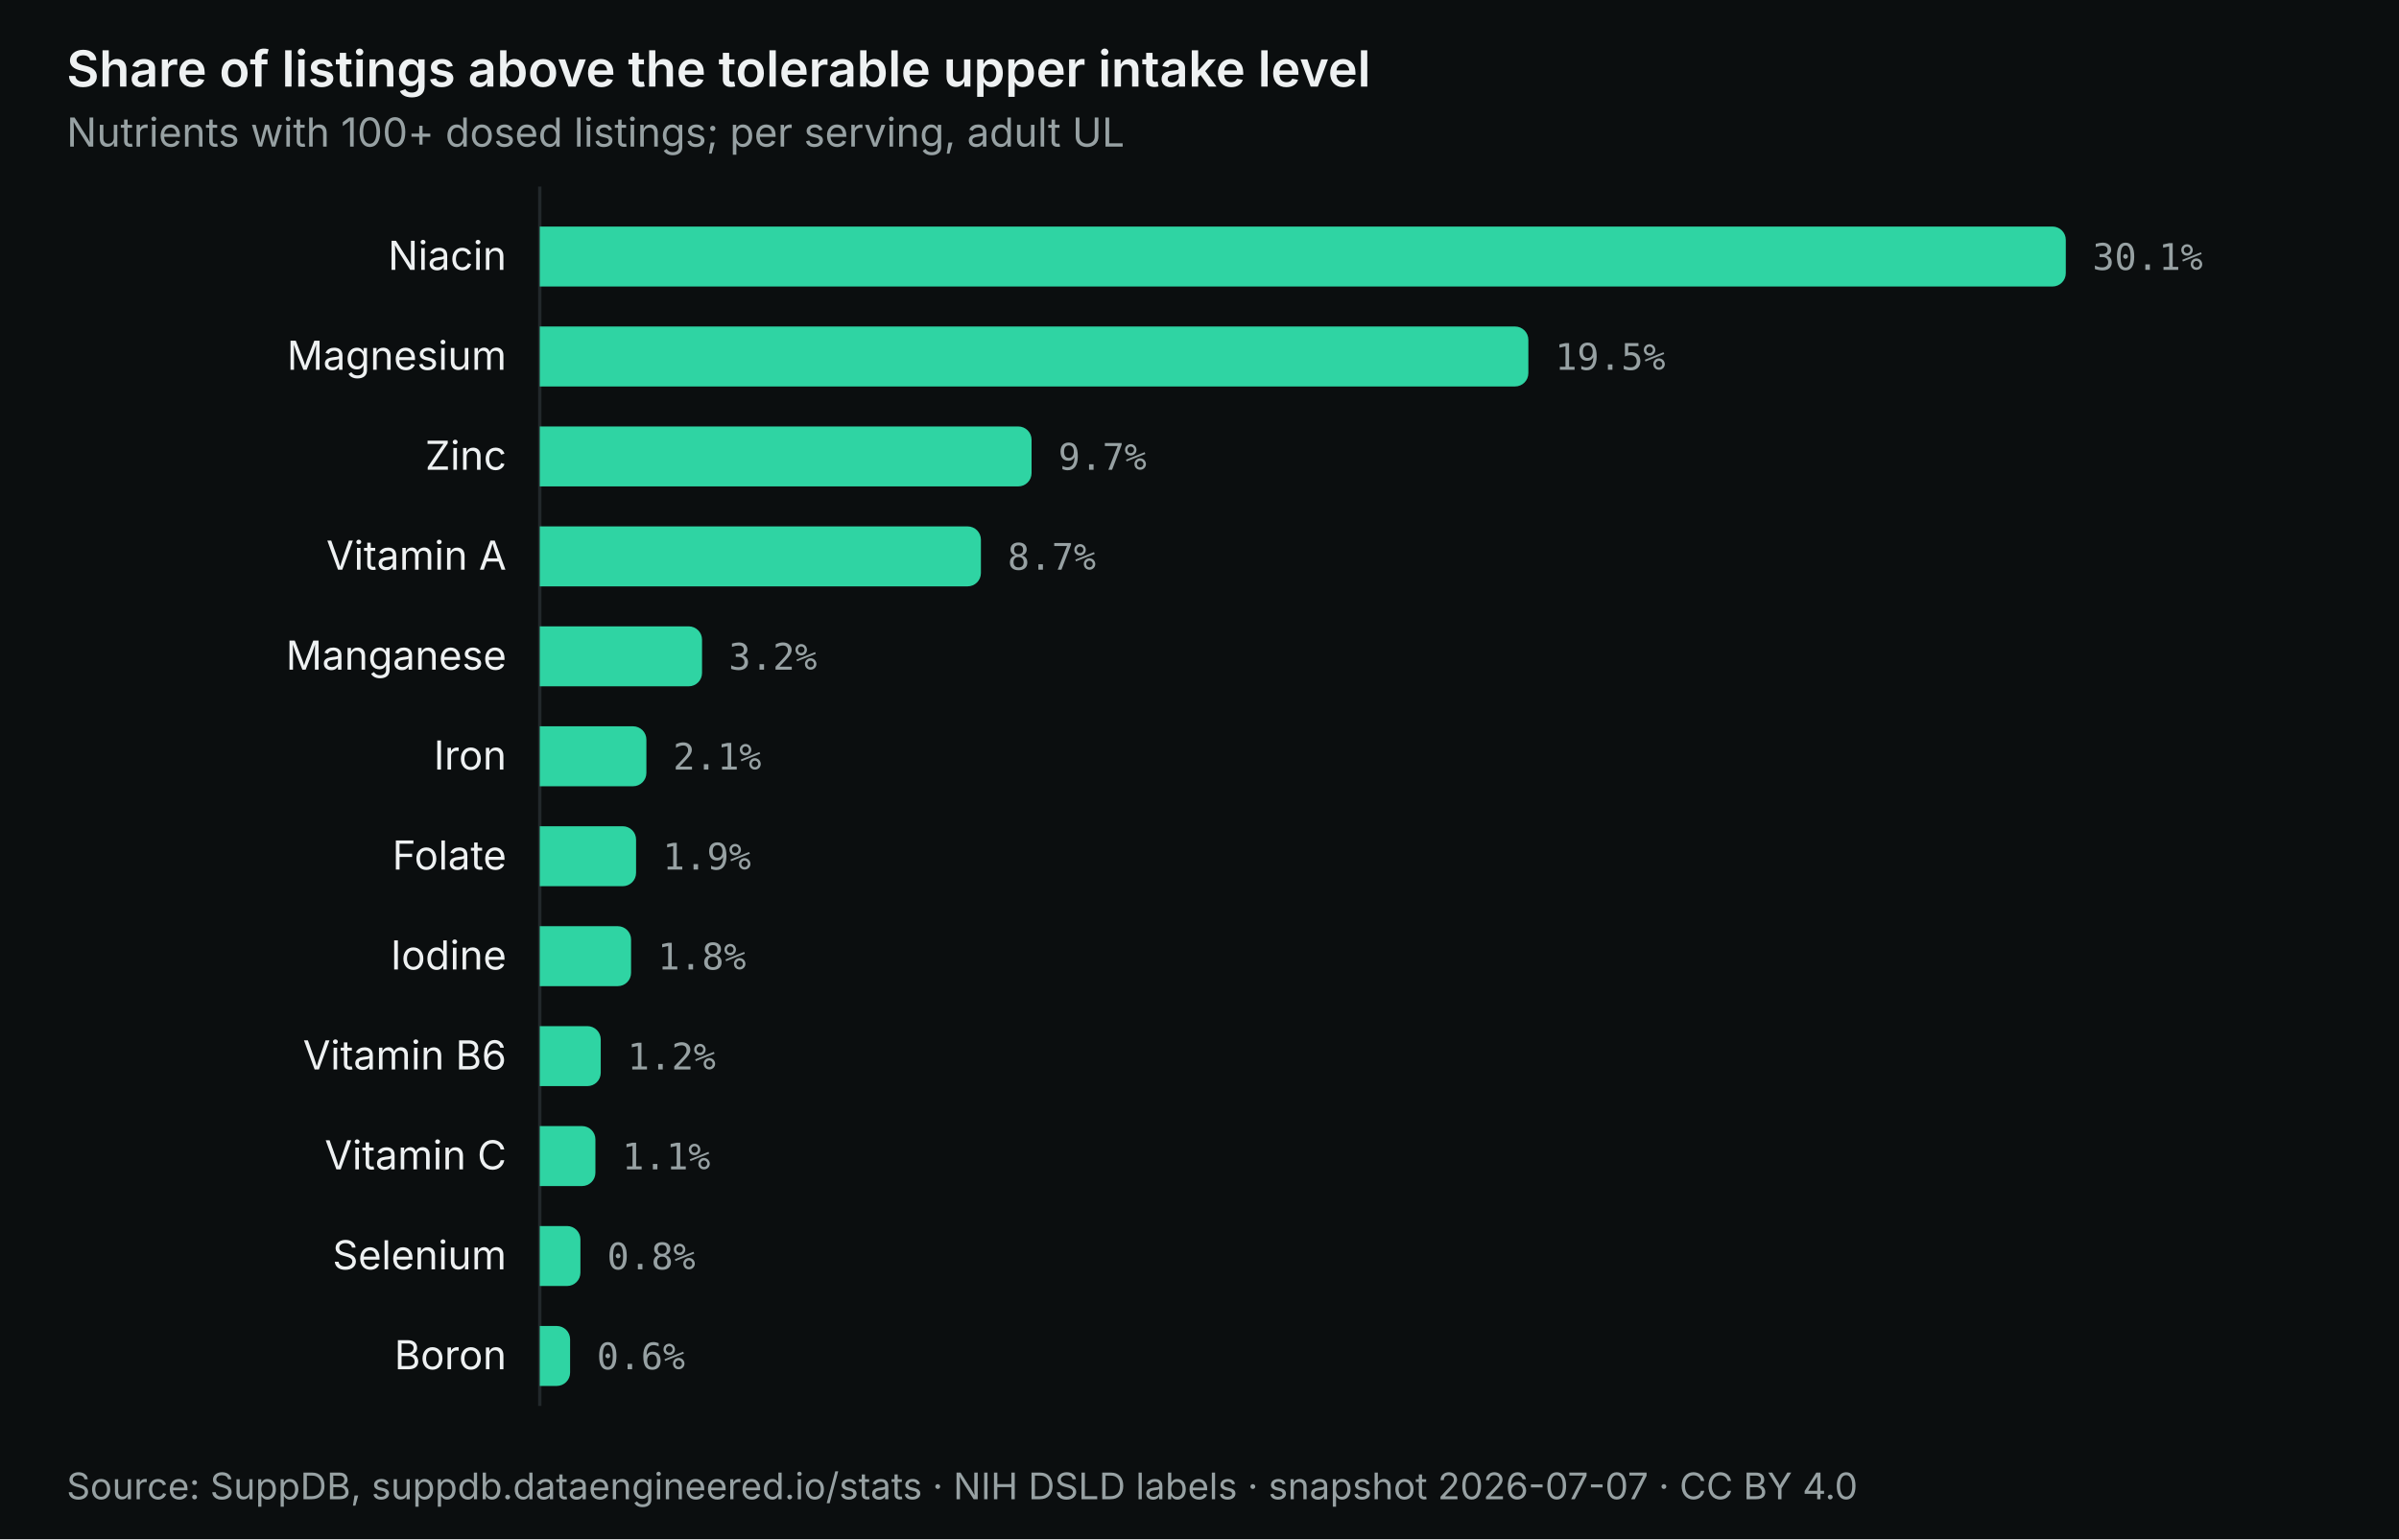
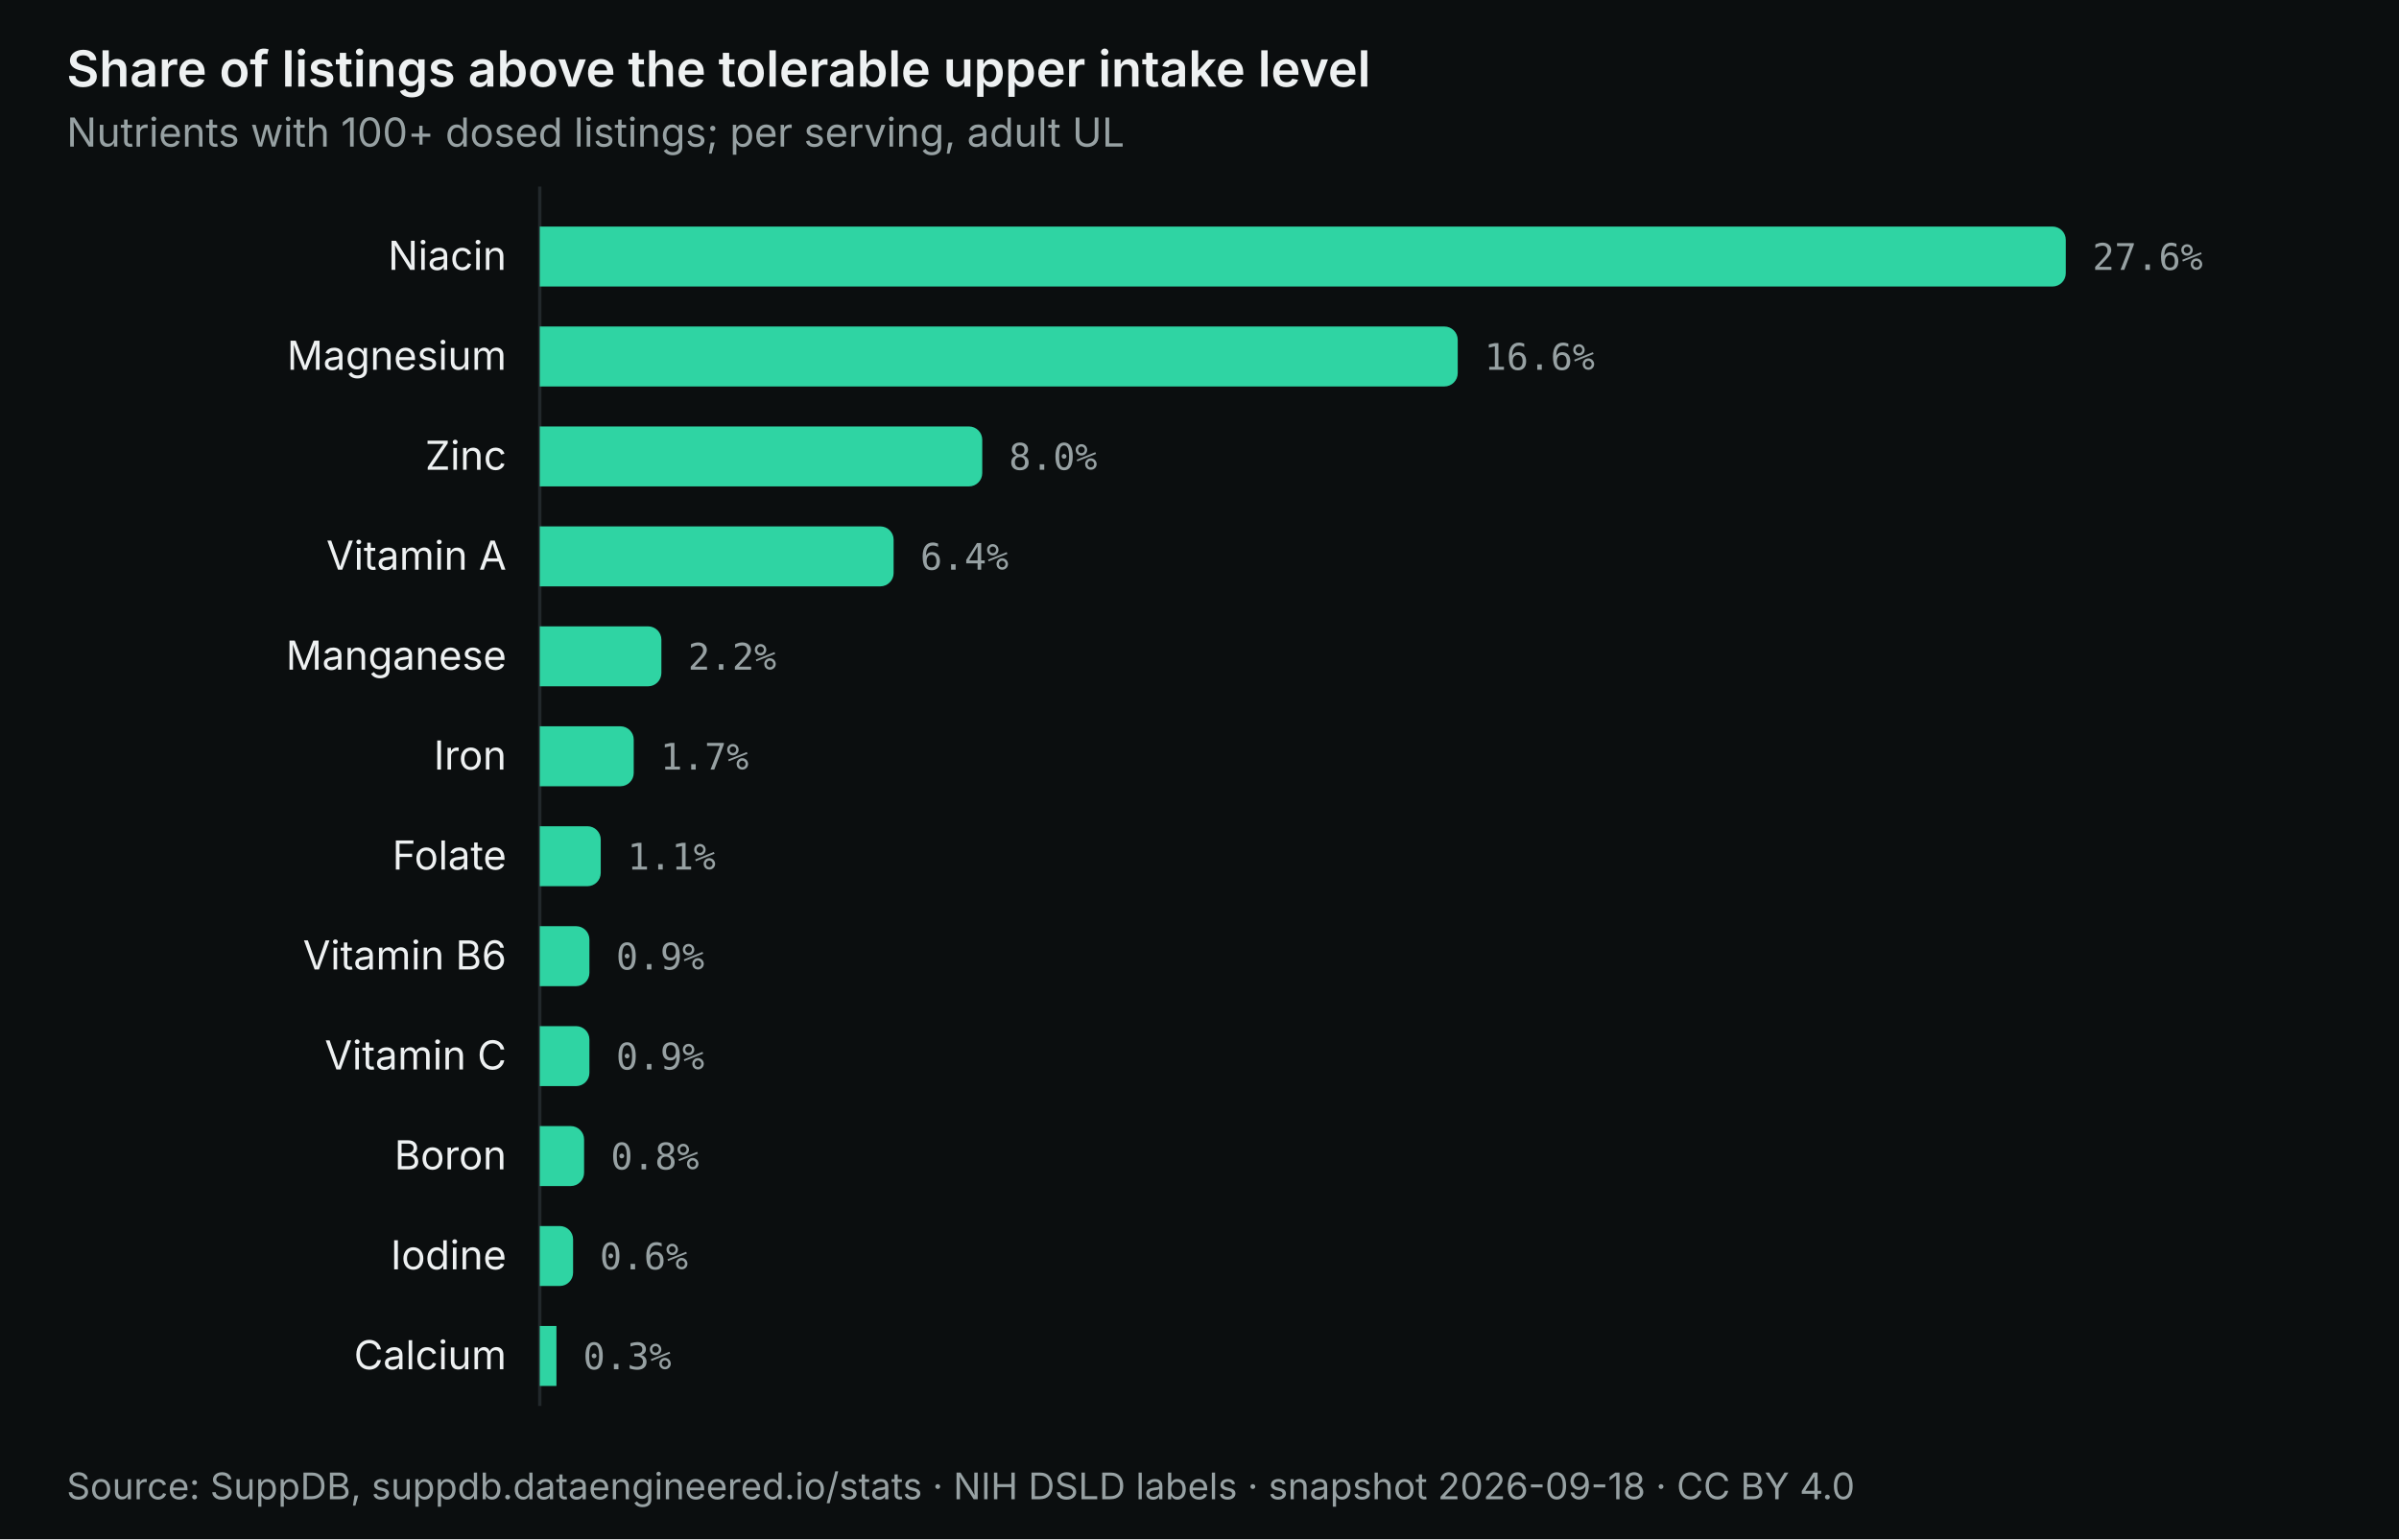
<svg xmlns="http://www.w3.org/2000/svg" viewBox="0 0 720 462" width="720" height="462" role="img" aria-labelledby="t d" font-family="'Outfit', 'Inter', system-ui, -apple-system, 'Segoe UI', sans-serif" font-size="12">
  <rect width="720" height="462" fill="#0b0e0f" />
  <text x="20" y="26" font-size="15" font-weight="600" fill="#eef1f2">Share of listings above the tolerable upper intake level</text>
  <text x="20" y="44" font-size="12" fill="#97a1a3">Nutrients with 100+ dosed listings; per serving, adult UL</text>
  <line x1="162" y1="56" x2="162" y2="422" stroke="#22282b" stroke-width="1" />
  <g>
    <rect x="0" y="62" width="720" height="30" fill="transparent" />
    <path d="M162 68.0 h454.0 a4 4 0 0 1 4 4 v10 a4 4 0 0 1 -4 4 h-454.0 z" fill="#2fd4a3" />
    <text x="152" y="81.0" text-anchor="end" fill="#eef1f2">Niacin</text>
-     <text x="628.0" y="81.0" fill="#97a1a3" font-family="'JetBrains Mono', ui-monospace, Menlo, Consolas, monospace" font-size="11">30.1%</text>
+     <text x="628.0" y="81.0" fill="#97a1a3" font-family="'JetBrains Mono', ui-monospace, Menlo, Consolas, monospace" font-size="11">27.6%</text>
  </g>
  <g>
    <rect x="0" y="92" width="720" height="30" fill="transparent" />
-     <path d="M162 98.0 h292.7 a4 4 0 0 1 4 4 v10 a4 4 0 0 1 -4 4 h-292.7 z" fill="#2fd4a3" />
+     <path d="M162 98.0 h271.5 a4 4 0 0 1 4 4 v10 a4 4 0 0 1 -4 4 h-271.5 z" fill="#2fd4a3" />
    <text x="152" y="111.0" text-anchor="end" fill="#eef1f2">Magnesium</text>
-     <text x="466.7" y="111.0" fill="#97a1a3" font-family="'JetBrains Mono', ui-monospace, Menlo, Consolas, monospace" font-size="11">19.5%</text>
+     <text x="445.5" y="111.0" fill="#97a1a3" font-family="'JetBrains Mono', ui-monospace, Menlo, Consolas, monospace" font-size="11">16.6%</text>
  </g>
  <g>
    <rect x="0" y="122" width="720" height="30" fill="transparent" />
-     <path d="M162 128.0 h143.6 a4 4 0 0 1 4 4 v10 a4 4 0 0 1 -4 4 h-143.6 z" fill="#2fd4a3" />
+     <path d="M162 128.0 h128.8 a4 4 0 0 1 4 4 v10 a4 4 0 0 1 -4 4 h-128.8 z" fill="#2fd4a3" />
    <text x="152" y="141.0" text-anchor="end" fill="#eef1f2">Zinc</text>
-     <text x="317.6" y="141.0" fill="#97a1a3" font-family="'JetBrains Mono', ui-monospace, Menlo, Consolas, monospace" font-size="11">9.7%</text>
+     <text x="302.8" y="141.0" fill="#97a1a3" font-family="'JetBrains Mono', ui-monospace, Menlo, Consolas, monospace" font-size="11">8.0%</text>
  </g>
  <g>
    <rect x="0" y="152" width="720" height="30" fill="transparent" />
-     <path d="M162 158.0 h128.4 a4 4 0 0 1 4 4 v10 a4 4 0 0 1 -4 4 h-128.4 z" fill="#2fd4a3" />
+     <path d="M162 158.0 h102.2 a4 4 0 0 1 4 4 v10 a4 4 0 0 1 -4 4 h-102.2 z" fill="#2fd4a3" />
    <text x="152" y="171.0" text-anchor="end" fill="#eef1f2">Vitamin A</text>
-     <text x="302.4" y="171.0" fill="#97a1a3" font-family="'JetBrains Mono', ui-monospace, Menlo, Consolas, monospace" font-size="11">8.7%</text>
+     <text x="276.2" y="171.0" fill="#97a1a3" font-family="'JetBrains Mono', ui-monospace, Menlo, Consolas, monospace" font-size="11">6.4%</text>
  </g>
  <g>
    <rect x="0" y="182" width="720" height="30" fill="transparent" />
-     <path d="M162 188.0 h44.7 a4 4 0 0 1 4 4 v10 a4 4 0 0 1 -4 4 h-44.7 z" fill="#2fd4a3" />
+     <path d="M162 188.0 h32.5 a4 4 0 0 1 4 4 v10 a4 4 0 0 1 -4 4 h-32.5 z" fill="#2fd4a3" />
    <text x="152" y="201.0" text-anchor="end" fill="#eef1f2">Manganese</text>
-     <text x="218.7" y="201.0" fill="#97a1a3" font-family="'JetBrains Mono', ui-monospace, Menlo, Consolas, monospace" font-size="11">3.2%</text>
+     <text x="206.5" y="201.0" fill="#97a1a3" font-family="'JetBrains Mono', ui-monospace, Menlo, Consolas, monospace" font-size="11">2.2%</text>
  </g>
  <g>
    <rect x="0" y="212" width="720" height="30" fill="transparent" />
-     <path d="M162 218.0 h28.0 a4 4 0 0 1 4 4 v10 a4 4 0 0 1 -4 4 h-28.0 z" fill="#2fd4a3" />
+     <path d="M162 218.0 h24.2 a4 4 0 0 1 4 4 v10 a4 4 0 0 1 -4 4 h-24.2 z" fill="#2fd4a3" />
    <text x="152" y="231.0" text-anchor="end" fill="#eef1f2">Iron</text>
-     <text x="202.0" y="231.0" fill="#97a1a3" font-family="'JetBrains Mono', ui-monospace, Menlo, Consolas, monospace" font-size="11">2.1%</text>
+     <text x="198.2" y="231.0" fill="#97a1a3" font-family="'JetBrains Mono', ui-monospace, Menlo, Consolas, monospace" font-size="11">1.7%</text>
  </g>
  <g>
    <rect x="0" y="242" width="720" height="30" fill="transparent" />
-     <path d="M162 248.0 h24.9 a4 4 0 0 1 4 4 v10 a4 4 0 0 1 -4 4 h-24.9 z" fill="#2fd4a3" />
+     <path d="M162 248.0 h14.3 a4 4 0 0 1 4 4 v10 a4 4 0 0 1 -4 4 h-14.3 z" fill="#2fd4a3" />
    <text x="152" y="261.0" text-anchor="end" fill="#eef1f2">Folate</text>
-     <text x="198.9" y="261.0" fill="#97a1a3" font-family="'JetBrains Mono', ui-monospace, Menlo, Consolas, monospace" font-size="11">1.9%</text>
+     <text x="188.3" y="261.0" fill="#97a1a3" font-family="'JetBrains Mono', ui-monospace, Menlo, Consolas, monospace" font-size="11">1.1%</text>
  </g>
  <g>
    <rect x="0" y="272" width="720" height="30" fill="transparent" />
-     <path d="M162 278.0 h23.4 a4 4 0 0 1 4 4 v10 a4 4 0 0 1 -4 4 h-23.4 z" fill="#2fd4a3" />
-     <text x="152" y="291.0" text-anchor="end" fill="#eef1f2">Iodine</text>
-     <text x="197.4" y="291.0" fill="#97a1a3" font-family="'JetBrains Mono', ui-monospace, Menlo, Consolas, monospace" font-size="11">1.8%</text>
+     <path d="M162 278.0 h10.9 a4 4 0 0 1 4 4 v10 a4 4 0 0 1 -4 4 h-10.9 z" fill="#2fd4a3" />
+     <text x="152" y="291.0" text-anchor="end" fill="#eef1f2">Vitamin B6</text>
+     <text x="184.9" y="291.0" fill="#97a1a3" font-family="'JetBrains Mono', ui-monospace, Menlo, Consolas, monospace" font-size="11">0.9%</text>
  </g>
  <g>
    <rect x="0" y="302" width="720" height="30" fill="transparent" />
-     <path d="M162 308.0 h14.3 a4 4 0 0 1 4 4 v10 a4 4 0 0 1 -4 4 h-14.3 z" fill="#2fd4a3" />
-     <text x="152" y="321.0" text-anchor="end" fill="#eef1f2">Vitamin B6</text>
-     <text x="188.3" y="321.0" fill="#97a1a3" font-family="'JetBrains Mono', ui-monospace, Menlo, Consolas, monospace" font-size="11">1.2%</text>
+     <path d="M162 308.0 h10.9 a4 4 0 0 1 4 4 v10 a4 4 0 0 1 -4 4 h-10.9 z" fill="#2fd4a3" />
+     <text x="152" y="321.0" text-anchor="end" fill="#eef1f2">Vitamin C</text>
+     <text x="184.9" y="321.0" fill="#97a1a3" font-family="'JetBrains Mono', ui-monospace, Menlo, Consolas, monospace" font-size="11">0.9%</text>
  </g>
  <g>
    <rect x="0" y="332" width="720" height="30" fill="transparent" />
-     <path d="M162 338.0 h12.7 a4 4 0 0 1 4 4 v10 a4 4 0 0 1 -4 4 h-12.7 z" fill="#2fd4a3" />
-     <text x="152" y="351.0" text-anchor="end" fill="#eef1f2">Vitamin C</text>
-     <text x="186.7" y="351.0" fill="#97a1a3" font-family="'JetBrains Mono', ui-monospace, Menlo, Consolas, monospace" font-size="11">1.1%</text>
+     <path d="M162 338.0 h9.3 a4 4 0 0 1 4 4 v10 a4 4 0 0 1 -4 4 h-9.3 z" fill="#2fd4a3" />
+     <text x="152" y="351.0" text-anchor="end" fill="#eef1f2">Boron</text>
+     <text x="183.3" y="351.0" fill="#97a1a3" font-family="'JetBrains Mono', ui-monospace, Menlo, Consolas, monospace" font-size="11">0.8%</text>
  </g>
  <g>
    <rect x="0" y="362" width="720" height="30" fill="transparent" />
-     <path d="M162 368.0 h8.2 a4 4 0 0 1 4 4 v10 a4 4 0 0 1 -4 4 h-8.2 z" fill="#2fd4a3" />
-     <text x="152" y="381.0" text-anchor="end" fill="#eef1f2">Selenium</text>
-     <text x="182.2" y="381.0" fill="#97a1a3" font-family="'JetBrains Mono', ui-monospace, Menlo, Consolas, monospace" font-size="11">0.8%</text>
+     <path d="M162 368.0 h6.0 a4 4 0 0 1 4 4 v10 a4 4 0 0 1 -4 4 h-6.0 z" fill="#2fd4a3" />
+     <text x="152" y="381.0" text-anchor="end" fill="#eef1f2">Iodine</text>
+     <text x="180.0" y="381.0" fill="#97a1a3" font-family="'JetBrains Mono', ui-monospace, Menlo, Consolas, monospace" font-size="11">0.6%</text>
  </g>
  <g>
    <rect x="0" y="392" width="720" height="30" fill="transparent" />
-     <path d="M162 398.0 h5.1 a4 4 0 0 1 4 4 v10 a4 4 0 0 1 -4 4 h-5.1 z" fill="#2fd4a3" />
-     <text x="152" y="411.0" text-anchor="end" fill="#eef1f2">Boron</text>
-     <text x="179.1" y="411.0" fill="#97a1a3" font-family="'JetBrains Mono', ui-monospace, Menlo, Consolas, monospace" font-size="11">0.6%</text>
+     <rect x="162" y="398.0" width="5.0" height="18" fill="#2fd4a3" />
+     <text x="152" y="411.0" text-anchor="end" fill="#eef1f2">Calcium</text>
+     <text x="175.0" y="411.0" fill="#97a1a3" font-family="'JetBrains Mono', ui-monospace, Menlo, Consolas, monospace" font-size="11">0.3%</text>
  </g>
-   <text x="20" y="450" font-size="11" fill="#97a1a3">Source: SuppDB, suppdb.dataengineered.io/stats · NIH DSLD labels · snapshot 2026-07-07 · CC BY 4.0</text>
+   <text x="20" y="450" font-size="11" fill="#97a1a3">Source: SuppDB, suppdb.dataengineered.io/stats · NIH DSLD labels · snapshot 2026-09-18 · CC BY 4.0</text>
</svg>
